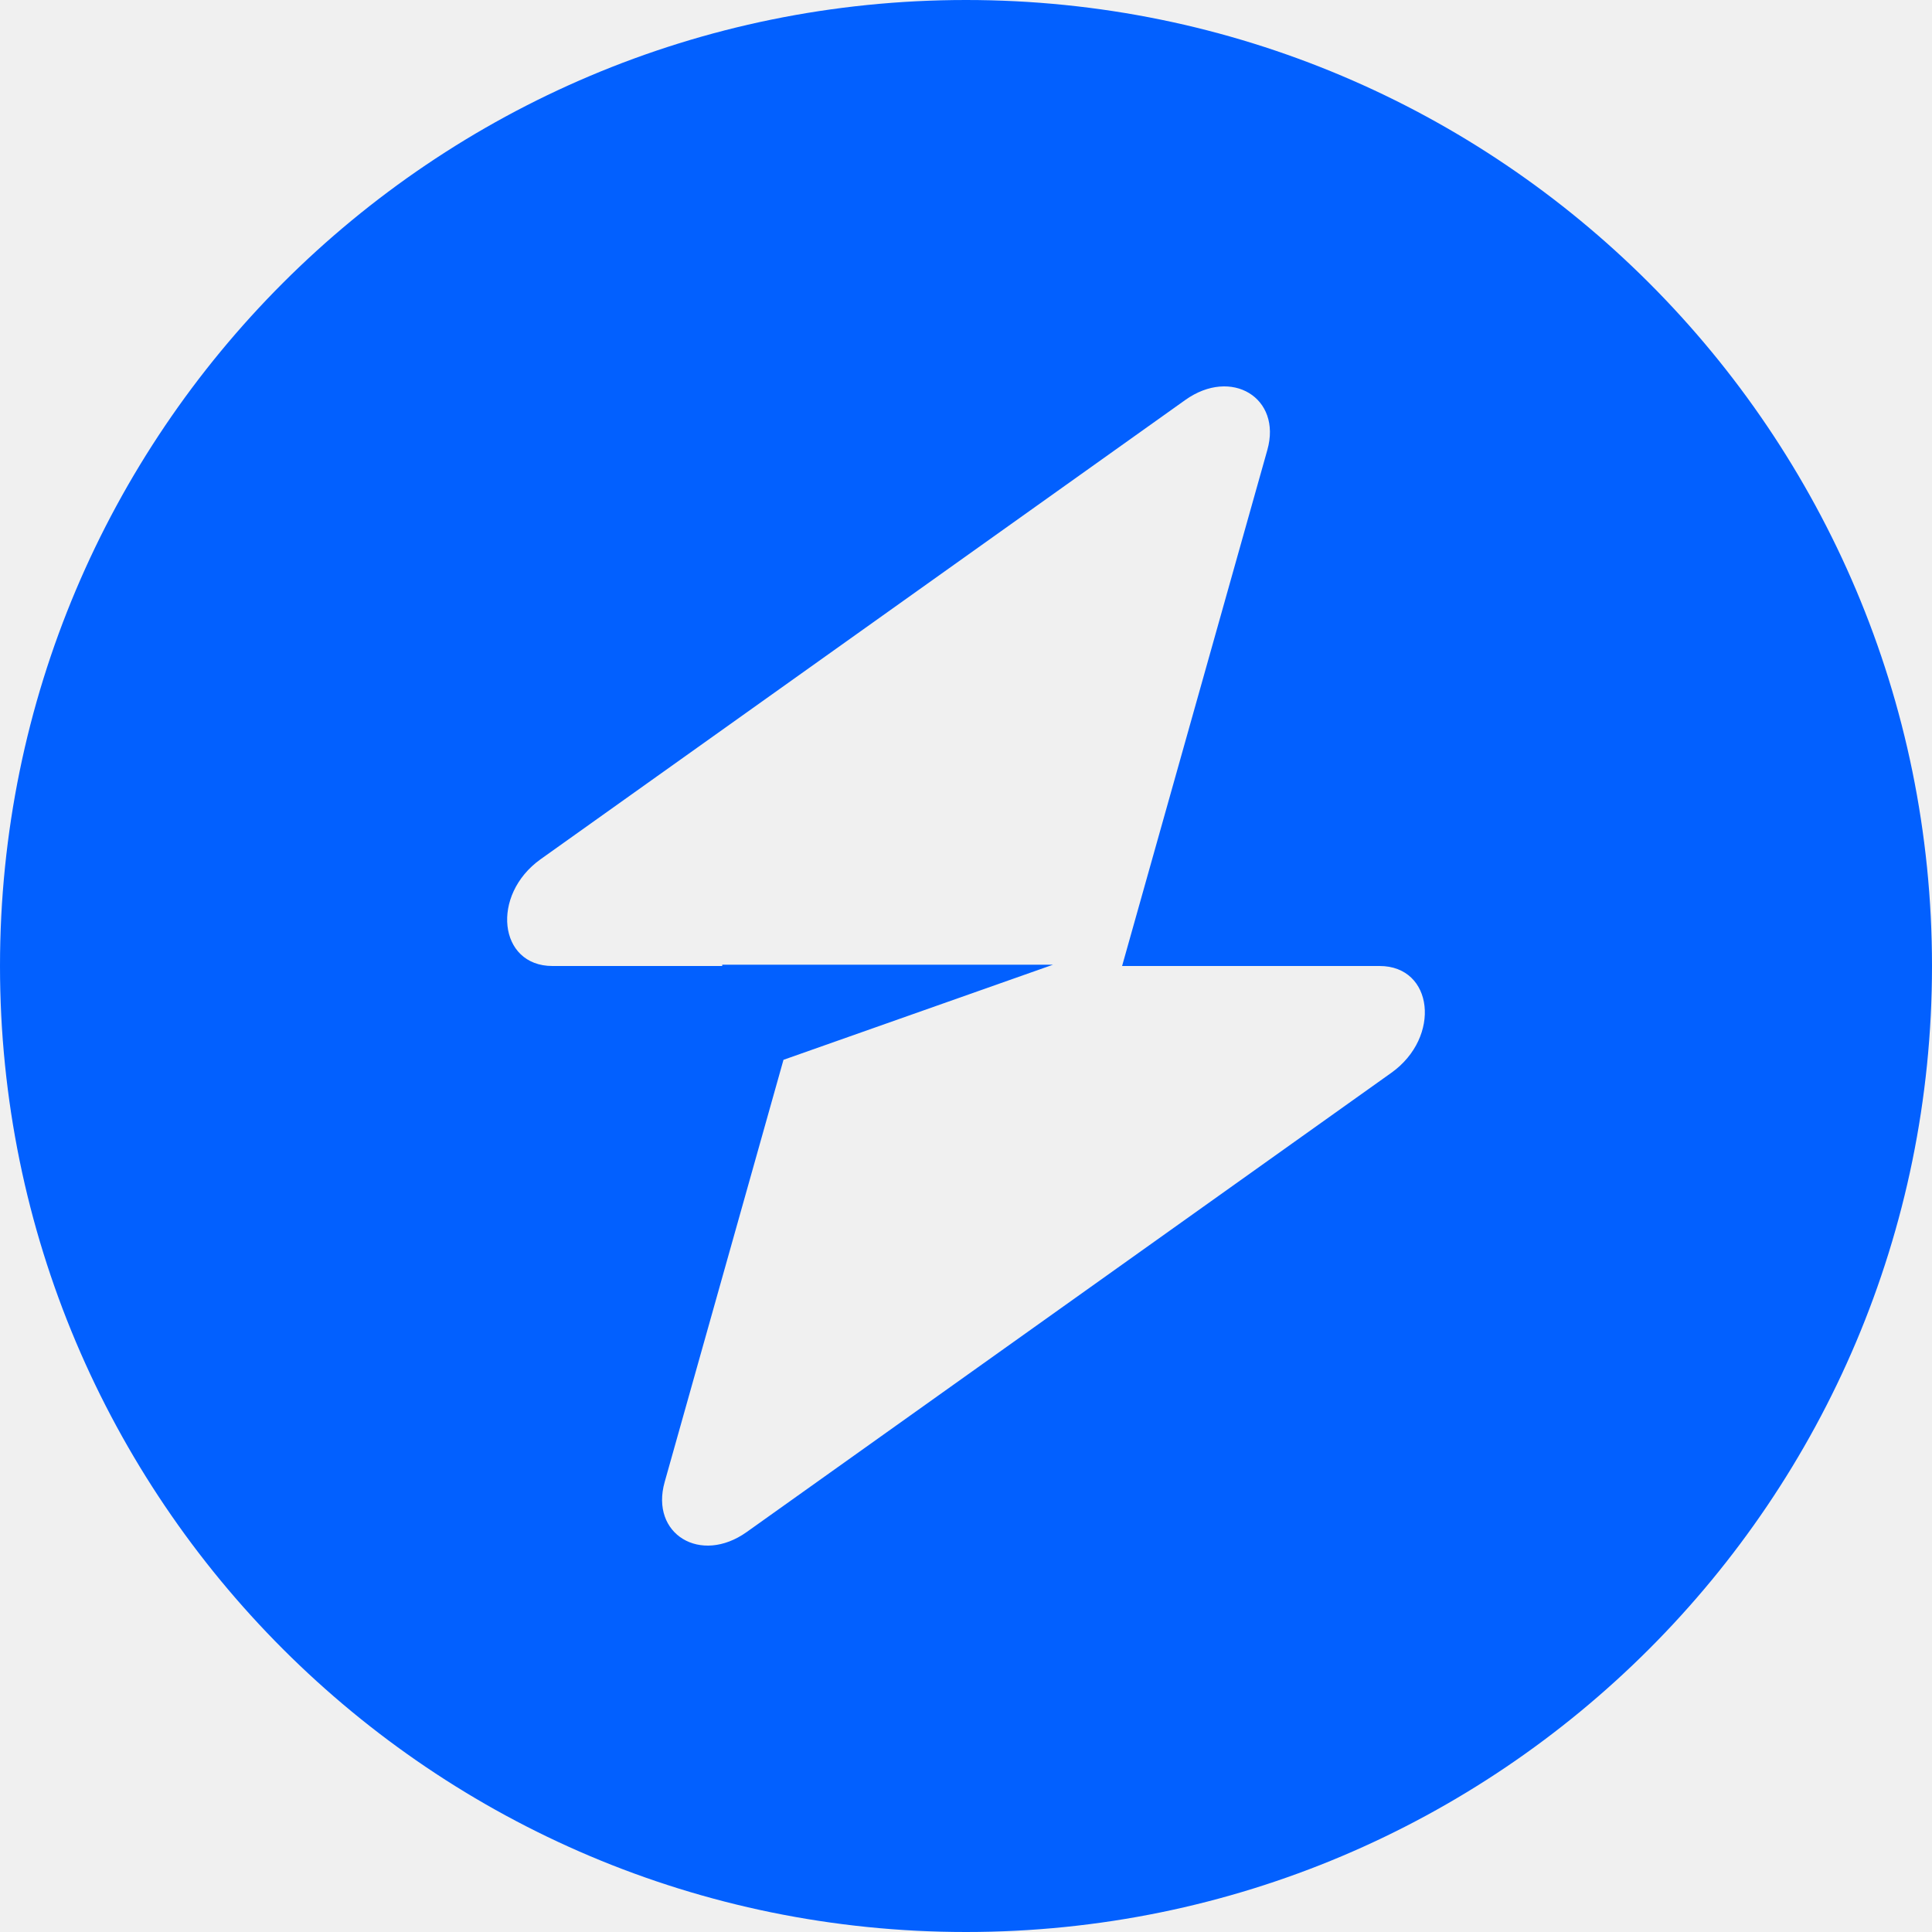
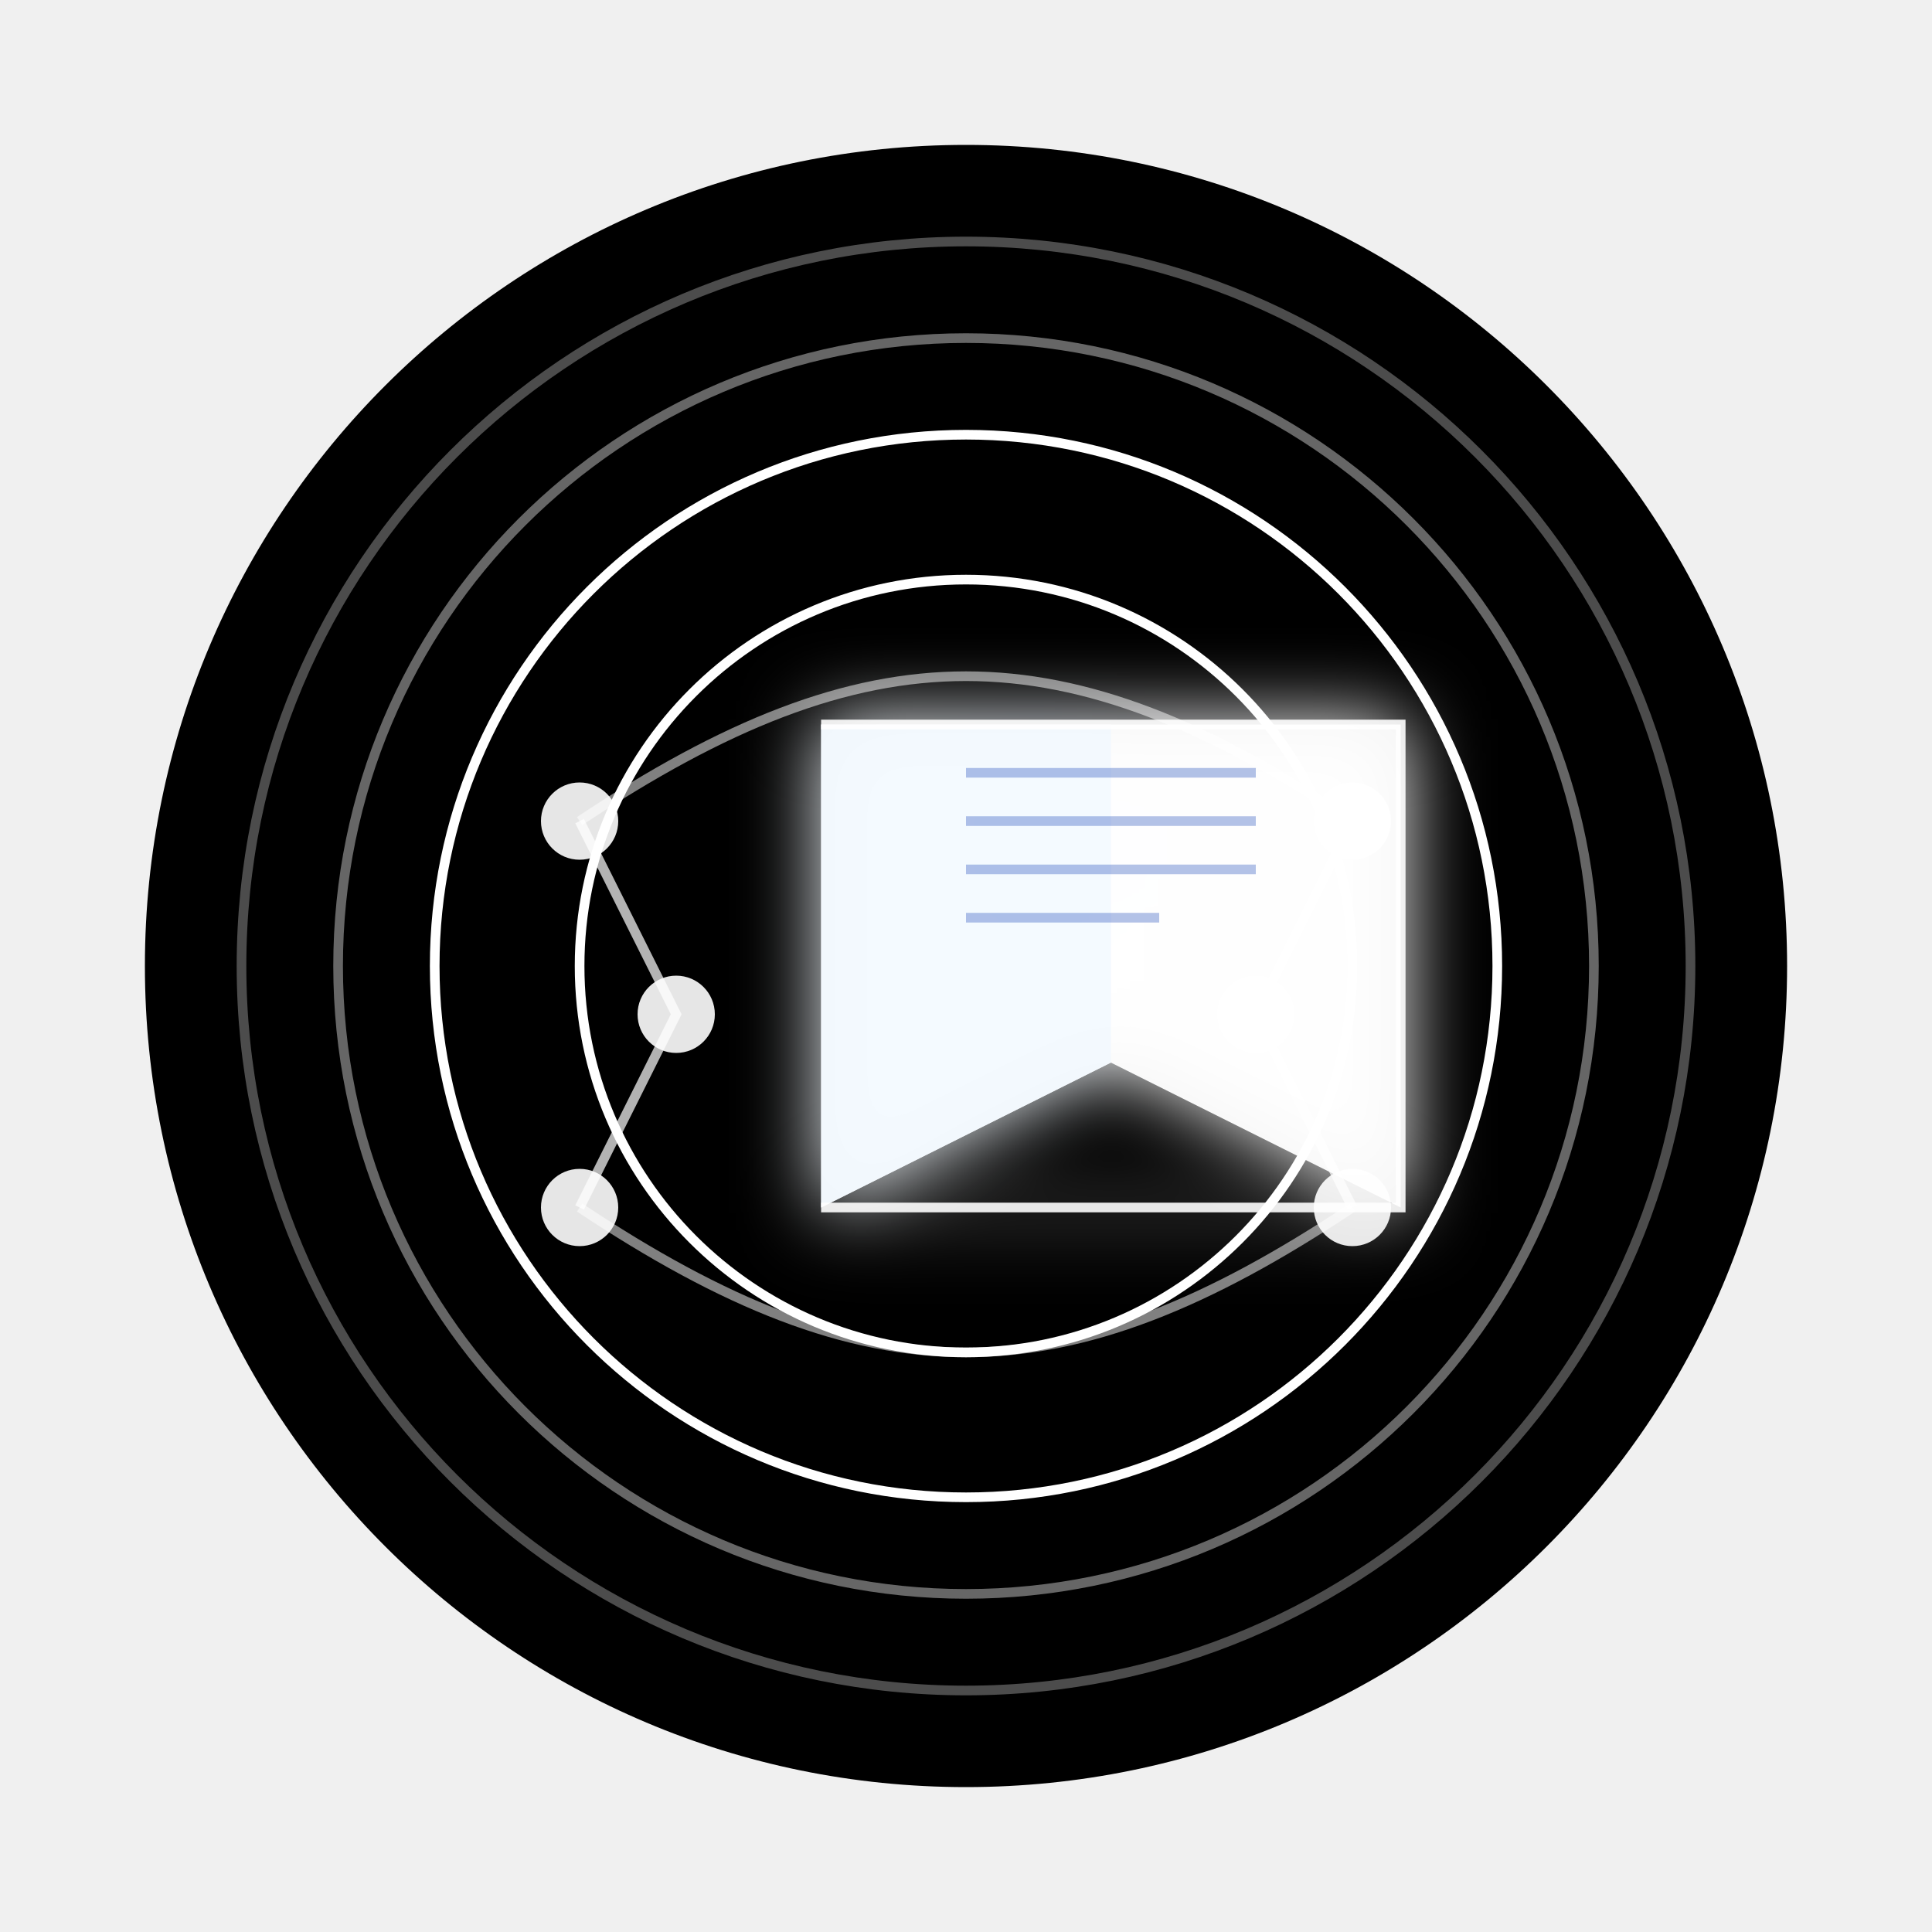
- <svg xmlns="http://www.w3.org/2000/svg" width="34" height="34" viewBox="0 0 34 34" fill="none">
-   <path fill-rule="evenodd" clip-rule="evenodd" d="M17 34C26.389 34 34 26.389 34 17C34 7.611 26.389 0 17 0C7.611 0 0 7.611 0 17C0 26.389 7.611 34 17 34ZM22.303 7.919C22.562 7.002 21.672 6.46 20.859 7.039L9.514 15.121C8.633 15.749 8.771 17 9.722 17H12.71V16.977H18.532L13.788 18.651L11.697 26.081C11.438 26.998 12.328 27.54 13.141 26.961L24.486 18.879C25.367 18.251 25.229 17 24.278 17H19.747L22.303 7.919Z" fill="#0260FF" />
+ <svg xmlns="http://www.w3.org/2000/svg" viewBox="0 0 200 200">
+   <defs>
+     <linearGradient id="cardanoGradient" x1="0%" y1="0%" x2="100%" y2="100%">
+       <stop offset="0%" stopColor="#0033AD" />
+       <stop offset="100%" stopColor="#0055FF" />
+     </linearGradient>
+     <filter id="glow" x="-20%" y="-20%" width="140%" height="140%">
+       <feGaussianBlur stdDeviation="4" result="blur" />
+       <feComposite in="SourceGraphic" in2="blur" operator="over" />
+     </filter>
+   </defs>
+   <circle cx="100" cy="100" r="85" fill="url(#cardanoGradient)" />
+   <circle cx="100" cy="100" r="75" fill="none" stroke="rgba(255,255,255,0.3)" strokeWidth="1" />
+   <circle cx="100" cy="100" r="65" fill="none" stroke="rgba(255,255,255,0.4)" strokeWidth="1.5" />
+   <circle cx="100" cy="100" r="55" fill="none" stroke="white" strokeWidth="2.5" />
+   <circle cx="100" cy="100" r="40" fill="none" stroke="white" strokeWidth="2" />
+   <g filter="url(#glow)">
+     <path d="M85 75 L85 125 L115 110 L145 125 L145 75 Z" fill="white" opacity="0.95" />
+     <path d="M85 75 L85 125 L115 110 L115 75 Z" fill="#f0f8ff" opacity="0.7" />
+     <path d="M85 75 L145 75 L145 125 L85 125" fill="none" stroke="white" strokeWidth="1.5" opacity="0.9" />
+     <path d="M100 80 L130 80" stroke="rgba(0,51,173,0.3)" strokeWidth="1" />
+     <path d="M100 85 L130 85" stroke="rgba(0,51,173,0.3)" strokeWidth="1" />
+     <path d="M100 90 L130 90" stroke="rgba(0,51,173,0.3)" strokeWidth="1" />
+     <path d="M100 95 L120 95" stroke="rgba(0,51,173,0.3)" strokeWidth="1" />
+   </g>
+   <g>
+     <circle cx="60" cy="85" r="4" fill="white" opacity="0.9" />
+     <circle cx="70" cy="105" r="4" fill="white" opacity="0.9" />
+     <circle cx="60" cy="125" r="4" fill="white" opacity="0.9" />
+     <circle cx="140" cy="85" r="4" fill="white" opacity="0.9" />
+     <circle cx="130" cy="105" r="4" fill="white" opacity="0.9" />
+     <circle cx="140" cy="125" r="4" fill="white" opacity="0.9" />
+     <path d="M60 85 L70 105 L60 125" stroke="white" strokeWidth="1.5" fill="none" opacity="0.7" />
+     <path d="M140 85 L130 105 L140 125" stroke="white" strokeWidth="1.5" fill="none" opacity="0.7" />
+     <path d="M60 85 C90 65, 110 65, 140 85" stroke="white" strokeWidth="1" fill="none" opacity="0.5" strokeDasharray="3,3" />
+     <path d="M60 125 C90 145, 110 145, 140 125" stroke="white" strokeWidth="1" fill="none" opacity="0.5" strokeDasharray="3,3" />
+   </g>
</svg>
